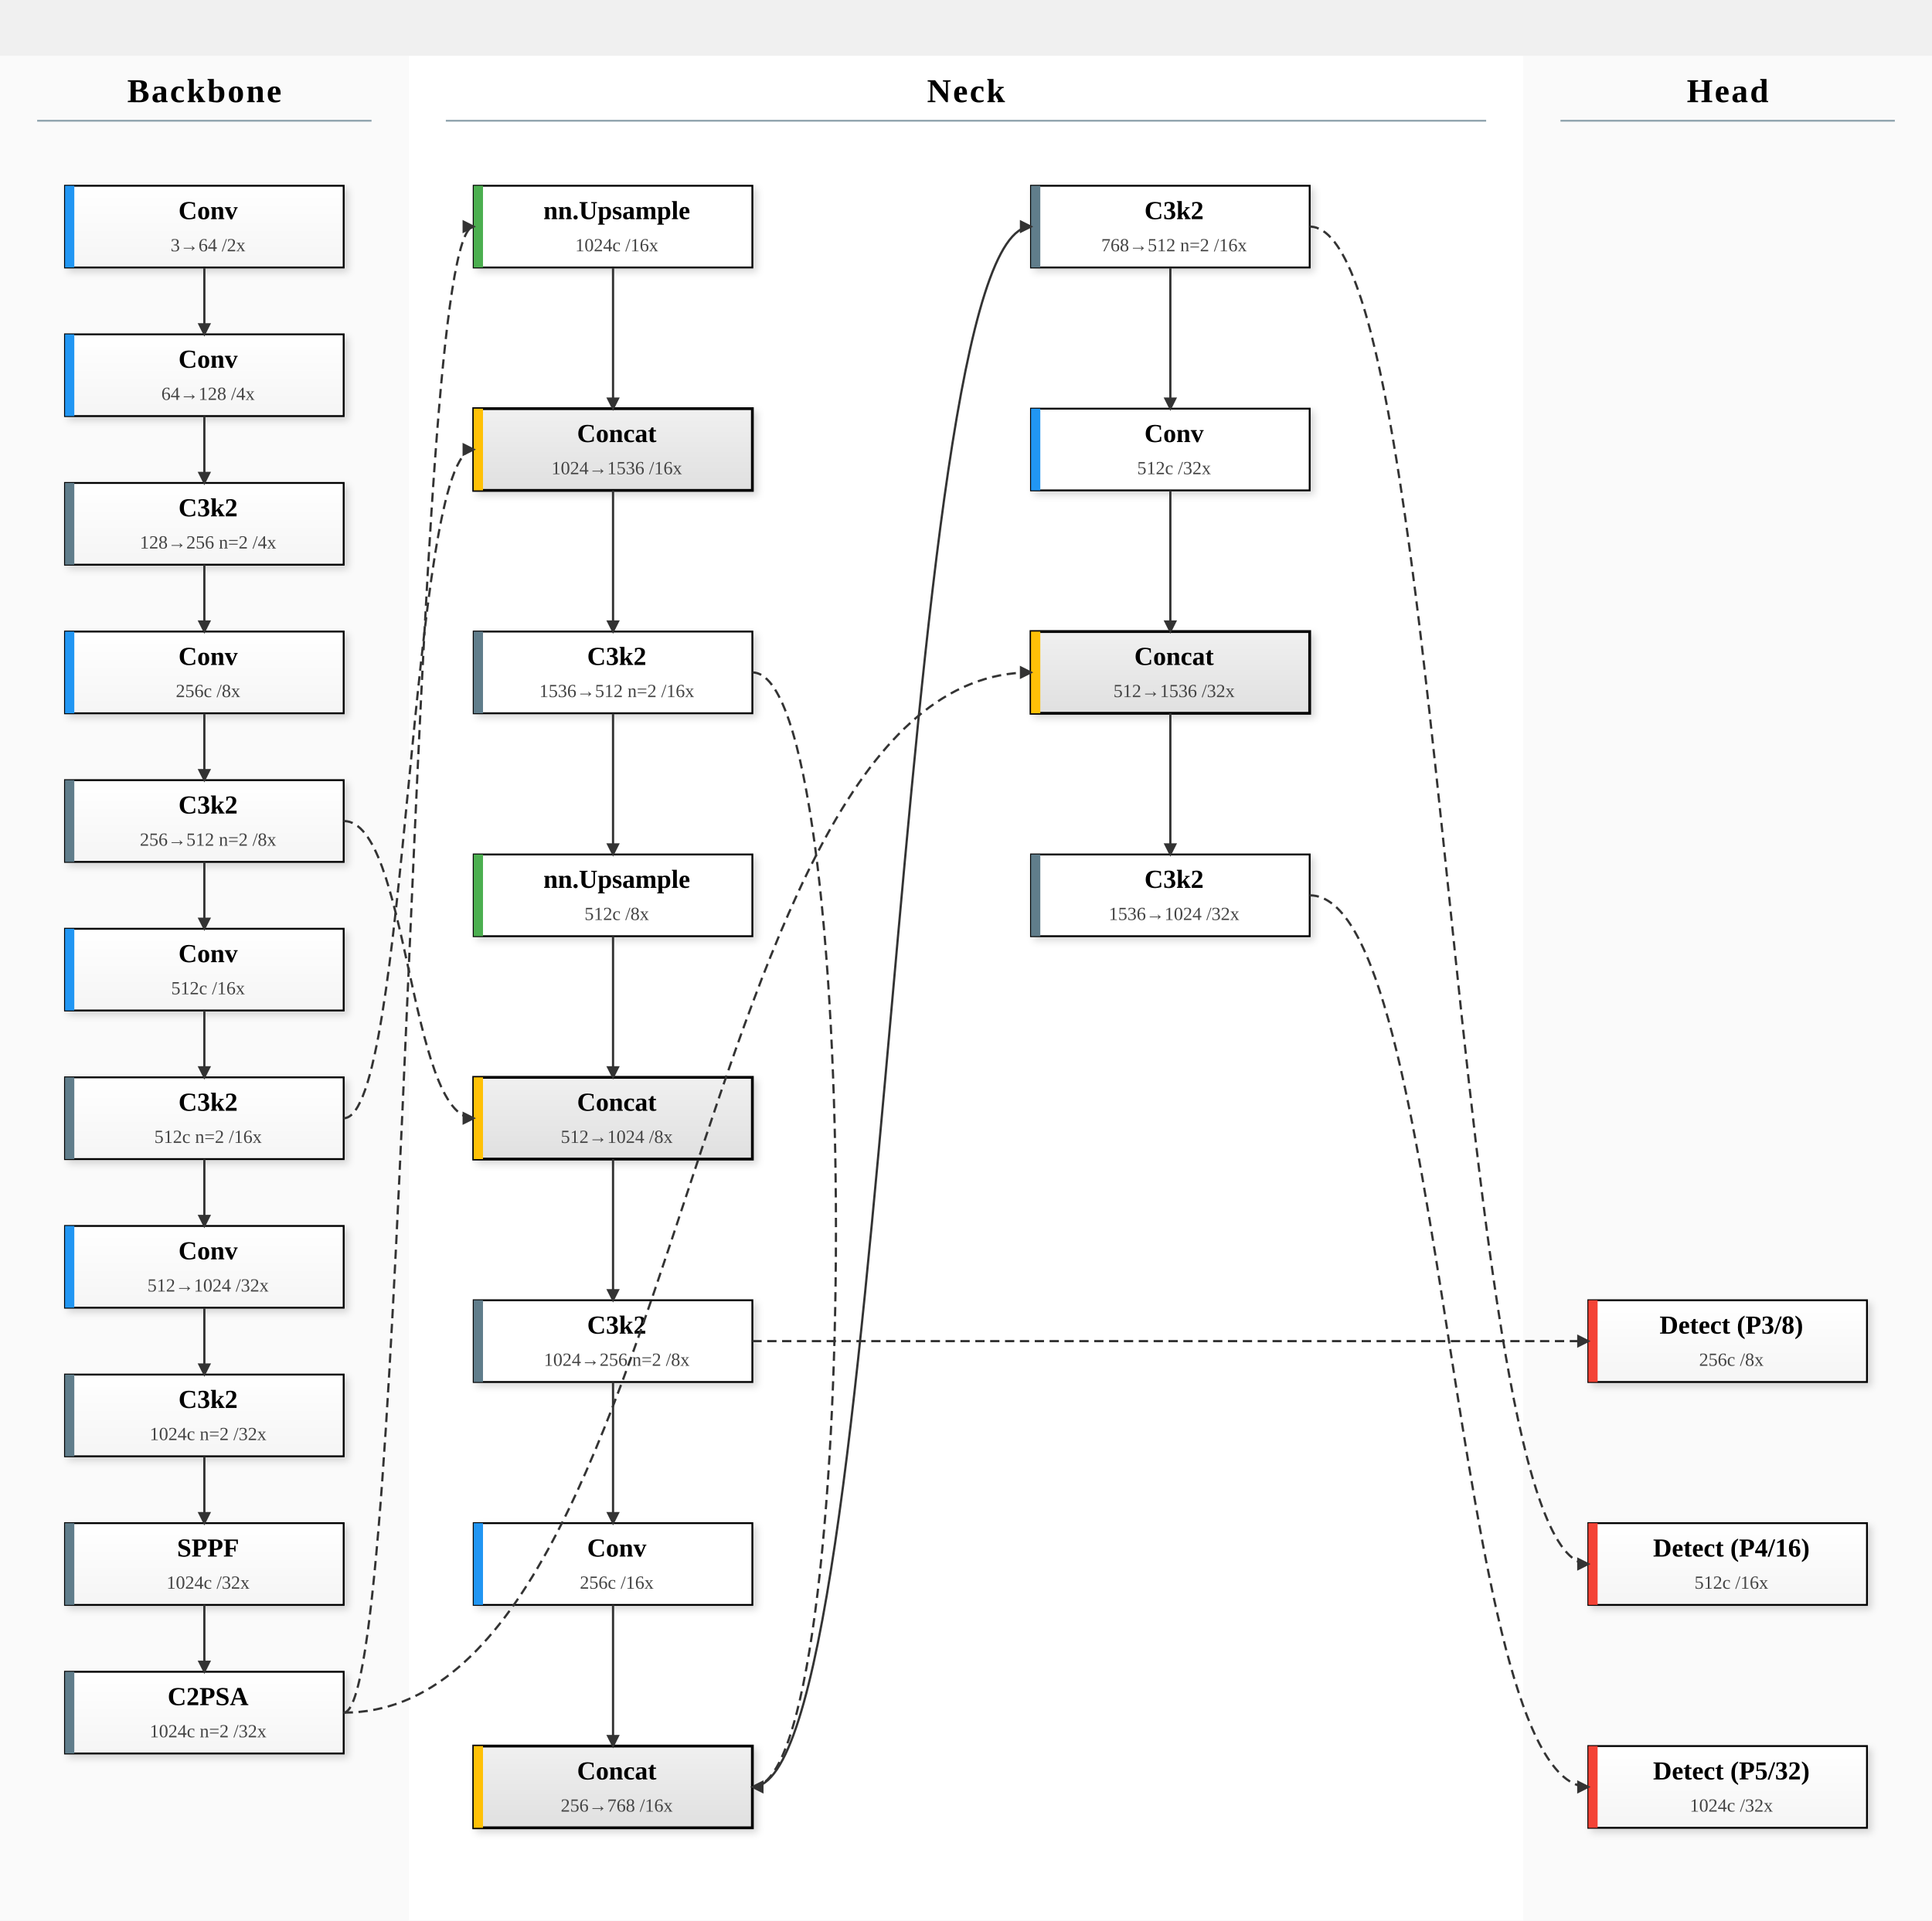
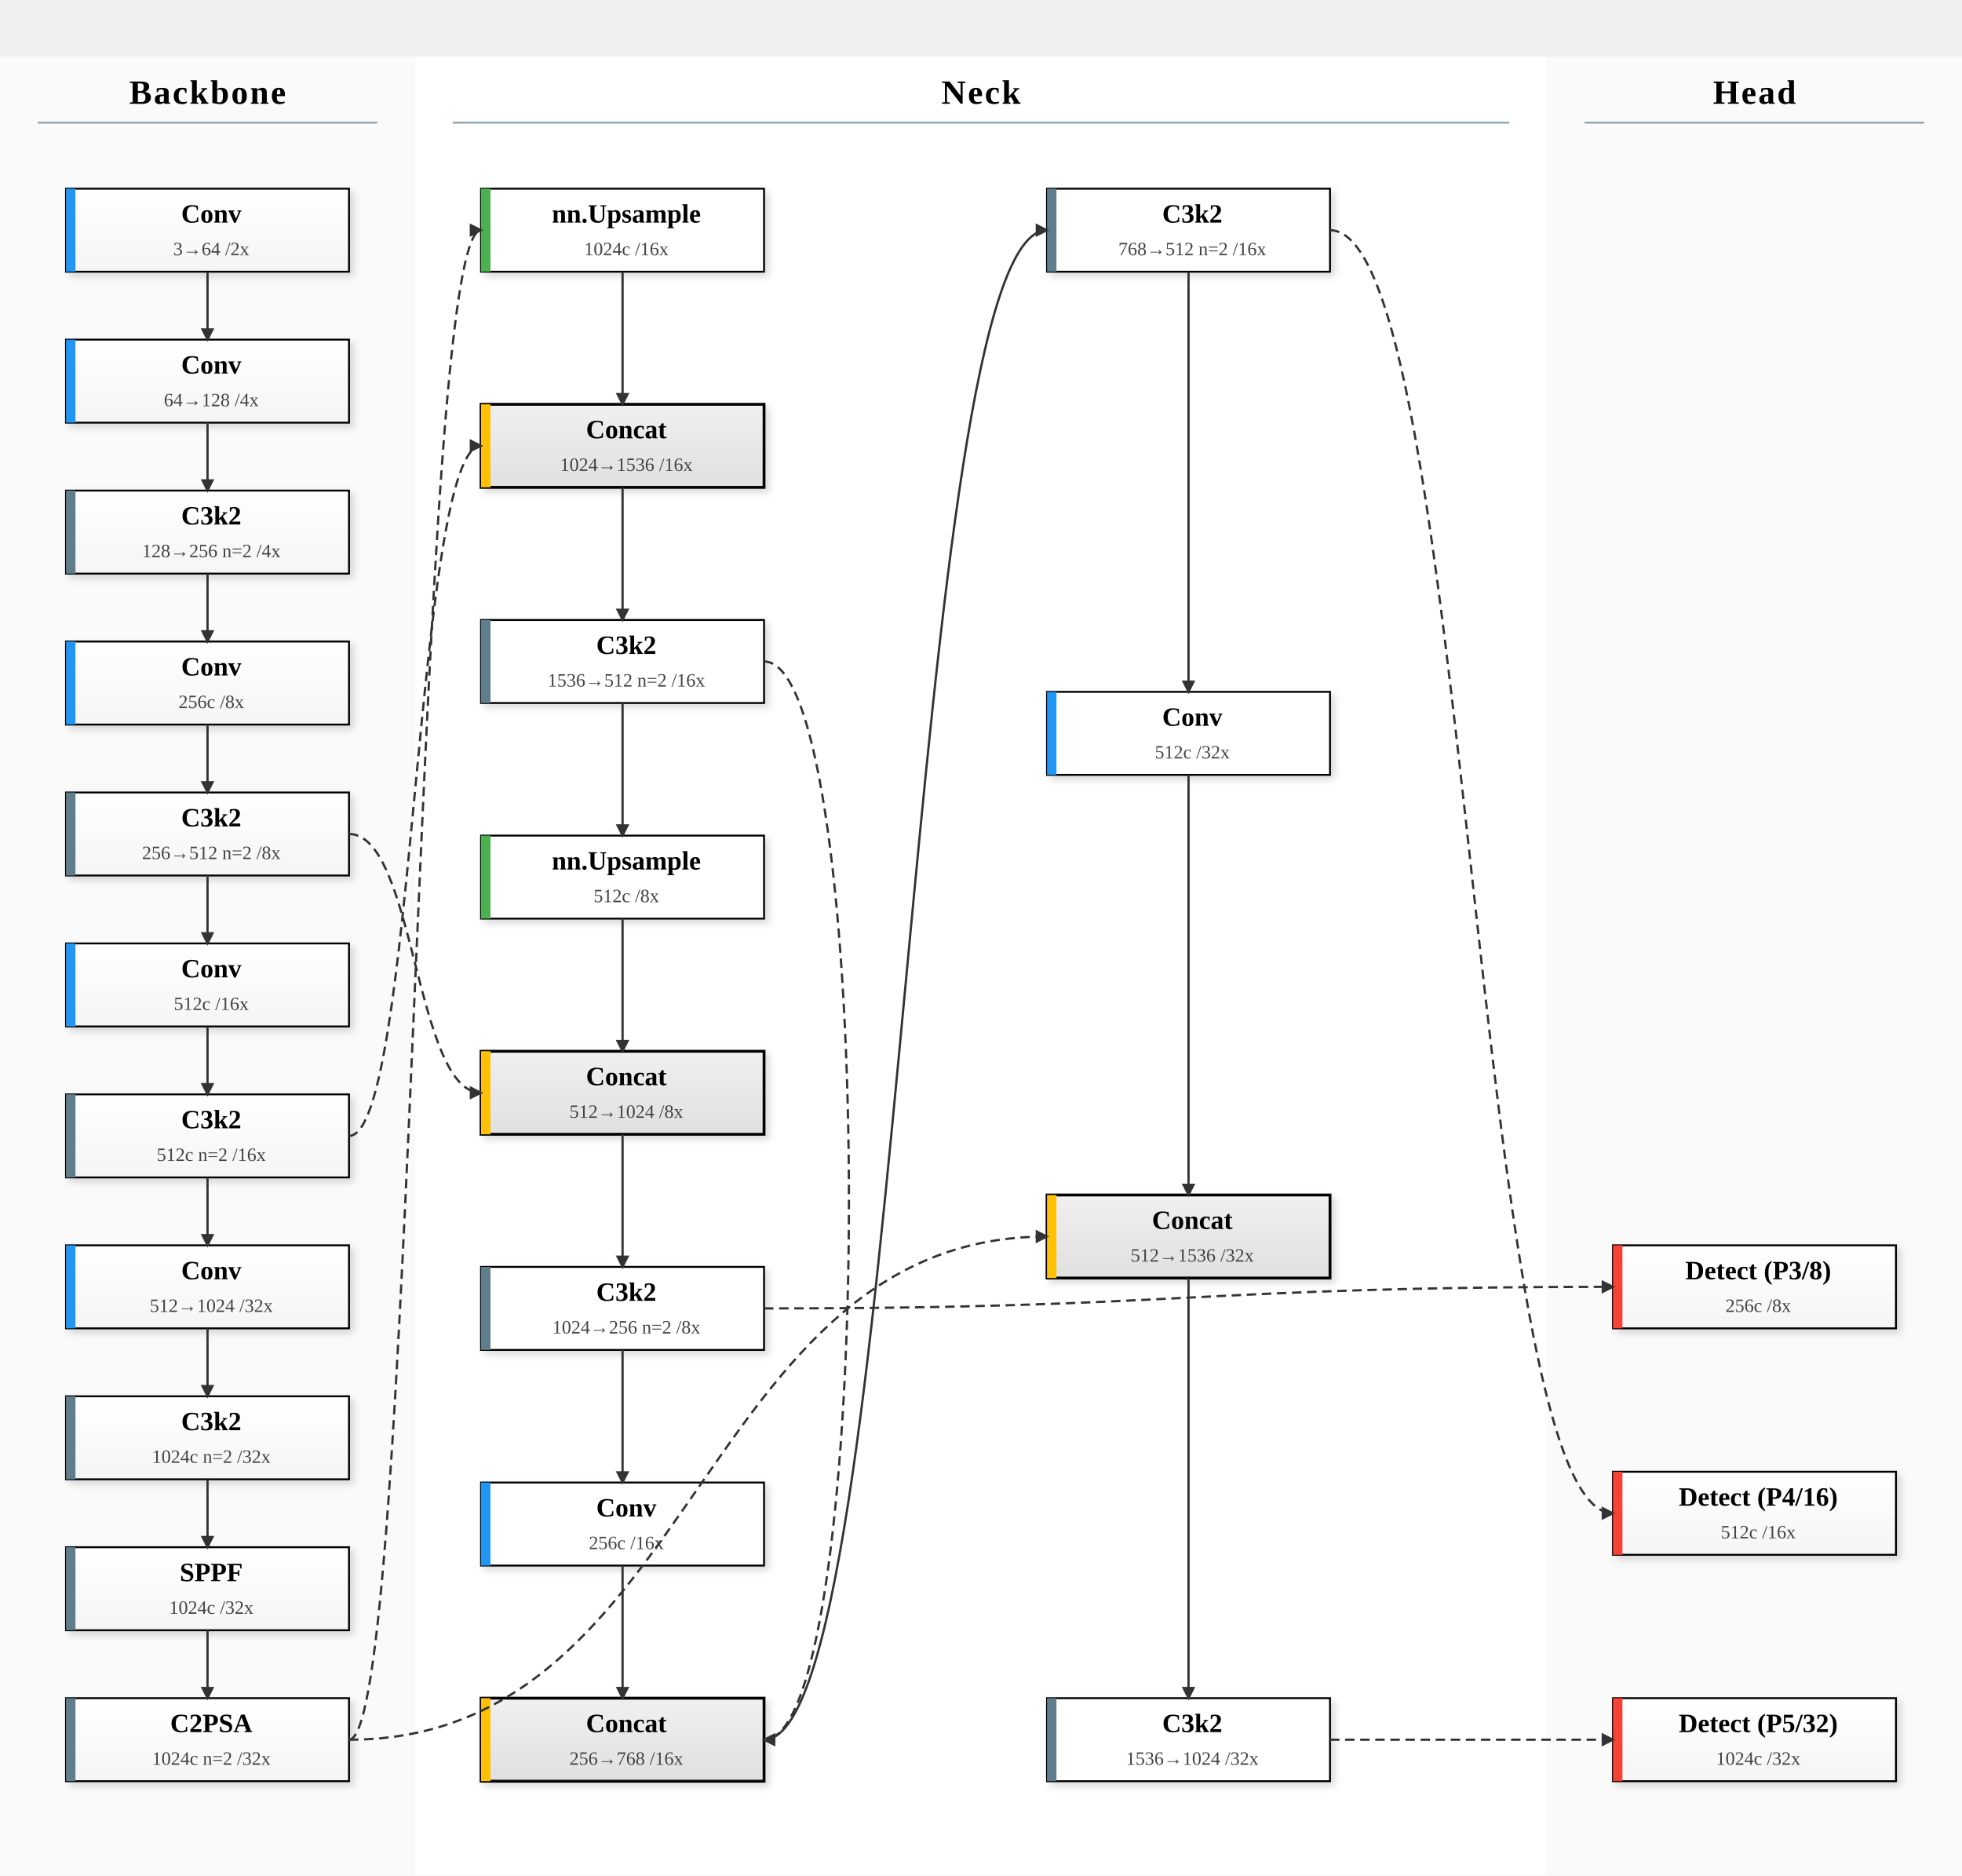
- <svg xmlns="http://www.w3.org/2000/svg" viewBox="0 0 1040 1034">
+ <svg xmlns="http://www.w3.org/2000/svg" viewBox="0 0 1040 994">
  <style>
            text { font-family: "Times New Roman, serif"; }
        </style>
  <defs>
    <filter id="shadow" x="-20%" y="-20%" width="150%" height="150%">
      <feGaussianBlur in="SourceAlpha" stdDeviation="2" />
      <feOffset dx="2" dy="2" result="offsetblur" />
      <feComponentTransfer>
        <feFuncA type="linear" slope="0.15" />
      </feComponentTransfer>
      <feMerge>
        <feMergeNode />
        <feMergeNode in="SourceGraphic" />
      </feMerge>
    </filter>
    <marker id="arrow" markerWidth="6" markerHeight="6" refX="5" refY="3" orient="auto" markerUnits="strokeWidth">
      <path d="M0,0 L0,6 L6,3 z" fill="#333333" />
    </marker>
    <linearGradient id="grad_bb" x1="0%" y1="0%" x2="0%" y2="100%">
      <stop offset="0%" style="stop-color:#FFFFFF;stop-opacity:1" />
      <stop offset="100%" style="stop-color:#F5F5F5;stop-opacity:1" />
    </linearGradient>
    <linearGradient id="grad_neck" x1="0%" y1="0%" x2="0%" y2="100%">
      <stop offset="0%" style="stop-color:#FFFFFF;stop-opacity:1" />
      <stop offset="100%" style="stop-color:#FFFFFF;stop-opacity:1" />
    </linearGradient>
    <linearGradient id="grad_head" x1="0%" y1="0%" x2="0%" y2="100%">
      <stop offset="0%" style="stop-color:#FFFFFF;stop-opacity:1" />
      <stop offset="100%" style="stop-color:#F5F5F5;stop-opacity:1" />
    </linearGradient>
    <linearGradient id="grad_concat" x1="0%" y1="0%" x2="0%" y2="100%">
      <stop offset="0%" style="stop-color:#F0F0F0;stop-opacity:1" />
      <stop offset="100%" style="stop-color:#E0E0E0;stop-opacity:1" />
    </linearGradient>
    <linearGradient id="grad_node" x1="0%" y1="0%" x2="0%" y2="100%">
      <stop offset="0%" style="stop-color:#FFFFFF;stop-opacity:1" />
      <stop offset="100%" style="stop-color:#F9F9F9;stop-opacity:1" />
    </linearGradient>
  </defs>
-   <rect x="820" y="30" width="220" height="1004" fill="#FAFAFA" />
-   <rect x="220" y="30" width="600" height="1004" fill="#FFFFFF" />
-   <rect x="0" y="30" width="220" height="1004" fill="#FAFAFA" />
+   <rect x="820" y="30" width="220" height="964" fill="#FAFAFA" />
+   <rect x="220" y="30" width="600" height="964" fill="#FFFFFF" />
+   <rect x="0" y="30" width="220" height="964" fill="#FAFAFA" />
  <rect x="35.0" y="100" width="150" height="44" rx="0" fill="url(#grad_bb)" stroke="#000000" stroke-width="1.0" filter="url(#shadow)" />
  <clipPath id="clip_35_100">
    <rect x="35.0" y="100" width="150" height="44" rx="0" />
  </clipPath>
  <rect x="35.0" y="100" width="5" height="44" fill="#2196F3" clip-path="url(#clip_35_100)" />
  <text x="112.0" y="114.0" font-weight="bold" font-size="14" fill="#000000" text-anchor="middle" dominant-baseline="middle">Conv</text>
  <text x="112.0" y="133.0" font-size="10" fill="#444444" text-anchor="middle" dominant-baseline="middle">3→64 /2x</text>
  <rect x="35.0" y="180" width="150" height="44" rx="0" fill="url(#grad_bb)" stroke="#000000" stroke-width="1.0" filter="url(#shadow)" />
  <clipPath id="clip_35_180">
    <rect x="35.0" y="180" width="150" height="44" rx="0" />
  </clipPath>
  <rect x="35.0" y="180" width="5" height="44" fill="#2196F3" clip-path="url(#clip_35_180)" />
  <text x="112.0" y="194.0" font-weight="bold" font-size="14" fill="#000000" text-anchor="middle" dominant-baseline="middle">Conv</text>
  <text x="112.0" y="213.0" font-size="10" fill="#444444" text-anchor="middle" dominant-baseline="middle">64→128 /4x</text>
  <rect x="35.0" y="260" width="150" height="44" rx="0" fill="url(#grad_bb)" stroke="#000000" stroke-width="1.0" filter="url(#shadow)" />
  <clipPath id="clip_35_260">
    <rect x="35.0" y="260" width="150" height="44" rx="0" />
  </clipPath>
  <rect x="35.0" y="260" width="5" height="44" fill="#607D8B" clip-path="url(#clip_35_260)" />
  <text x="112.0" y="274.0" font-weight="bold" font-size="14" fill="#000000" text-anchor="middle" dominant-baseline="middle">C3k2</text>
  <text x="112.0" y="293.0" font-size="10" fill="#444444" text-anchor="middle" dominant-baseline="middle">128→256 n=2 /4x</text>
  <rect x="35.0" y="340" width="150" height="44" rx="0" fill="url(#grad_bb)" stroke="#000000" stroke-width="1.0" filter="url(#shadow)" />
  <clipPath id="clip_35_340">
    <rect x="35.0" y="340" width="150" height="44" rx="0" />
  </clipPath>
  <rect x="35.0" y="340" width="5" height="44" fill="#2196F3" clip-path="url(#clip_35_340)" />
  <text x="112.0" y="354.0" font-weight="bold" font-size="14" fill="#000000" text-anchor="middle" dominant-baseline="middle">Conv</text>
  <text x="112.0" y="373.0" font-size="10" fill="#444444" text-anchor="middle" dominant-baseline="middle">256c /8x</text>
  <rect x="35.0" y="420" width="150" height="44" rx="0" fill="url(#grad_bb)" stroke="#000000" stroke-width="1.0" filter="url(#shadow)" />
  <clipPath id="clip_35_420">
    <rect x="35.0" y="420" width="150" height="44" rx="0" />
  </clipPath>
  <rect x="35.0" y="420" width="5" height="44" fill="#607D8B" clip-path="url(#clip_35_420)" />
  <text x="112.0" y="434.0" font-weight="bold" font-size="14" fill="#000000" text-anchor="middle" dominant-baseline="middle">C3k2</text>
  <text x="112.0" y="453.0" font-size="10" fill="#444444" text-anchor="middle" dominant-baseline="middle">256→512 n=2 /8x</text>
  <rect x="35.0" y="500" width="150" height="44" rx="0" fill="url(#grad_bb)" stroke="#000000" stroke-width="1.0" filter="url(#shadow)" />
  <clipPath id="clip_35_500">
    <rect x="35.0" y="500" width="150" height="44" rx="0" />
  </clipPath>
  <rect x="35.0" y="500" width="5" height="44" fill="#2196F3" clip-path="url(#clip_35_500)" />
  <text x="112.0" y="514.0" font-weight="bold" font-size="14" fill="#000000" text-anchor="middle" dominant-baseline="middle">Conv</text>
  <text x="112.0" y="533.0" font-size="10" fill="#444444" text-anchor="middle" dominant-baseline="middle">512c /16x</text>
  <rect x="35.0" y="580" width="150" height="44" rx="0" fill="url(#grad_bb)" stroke="#000000" stroke-width="1.0" filter="url(#shadow)" />
  <clipPath id="clip_35_580">
    <rect x="35.0" y="580" width="150" height="44" rx="0" />
  </clipPath>
  <rect x="35.0" y="580" width="5" height="44" fill="#607D8B" clip-path="url(#clip_35_580)" />
  <text x="112.0" y="594.0" font-weight="bold" font-size="14" fill="#000000" text-anchor="middle" dominant-baseline="middle">C3k2</text>
  <text x="112.0" y="613.0" font-size="10" fill="#444444" text-anchor="middle" dominant-baseline="middle">512c n=2 /16x</text>
  <rect x="35.0" y="660" width="150" height="44" rx="0" fill="url(#grad_bb)" stroke="#000000" stroke-width="1.0" filter="url(#shadow)" />
  <clipPath id="clip_35_660">
    <rect x="35.0" y="660" width="150" height="44" rx="0" />
  </clipPath>
  <rect x="35.0" y="660" width="5" height="44" fill="#2196F3" clip-path="url(#clip_35_660)" />
  <text x="112.0" y="674.0" font-weight="bold" font-size="14" fill="#000000" text-anchor="middle" dominant-baseline="middle">Conv</text>
  <text x="112.0" y="693.0" font-size="10" fill="#444444" text-anchor="middle" dominant-baseline="middle">512→1024 /32x</text>
  <rect x="35.0" y="740" width="150" height="44" rx="0" fill="url(#grad_bb)" stroke="#000000" stroke-width="1.0" filter="url(#shadow)" />
  <clipPath id="clip_35_740">
    <rect x="35.0" y="740" width="150" height="44" rx="0" />
  </clipPath>
  <rect x="35.0" y="740" width="5" height="44" fill="#607D8B" clip-path="url(#clip_35_740)" />
  <text x="112.0" y="754.0" font-weight="bold" font-size="14" fill="#000000" text-anchor="middle" dominant-baseline="middle">C3k2</text>
  <text x="112.0" y="773.0" font-size="10" fill="#444444" text-anchor="middle" dominant-baseline="middle">1024c n=2 /32x</text>
  <rect x="35.0" y="820" width="150" height="44" rx="0" fill="url(#grad_bb)" stroke="#000000" stroke-width="1.0" filter="url(#shadow)" />
  <clipPath id="clip_35_820">
    <rect x="35.0" y="820" width="150" height="44" rx="0" />
  </clipPath>
  <rect x="35.0" y="820" width="5" height="44" fill="#607D8B" clip-path="url(#clip_35_820)" />
  <text x="112.0" y="834.0" font-weight="bold" font-size="14" fill="#000000" text-anchor="middle" dominant-baseline="middle">SPPF</text>
  <text x="112.0" y="853.0" font-size="10" fill="#444444" text-anchor="middle" dominant-baseline="middle">1024c /32x</text>
  <rect x="35.0" y="900" width="150" height="44" rx="0" fill="url(#grad_bb)" stroke="#000000" stroke-width="1.0" filter="url(#shadow)" />
  <clipPath id="clip_35_900">
    <rect x="35.0" y="900" width="150" height="44" rx="0" />
  </clipPath>
  <rect x="35.0" y="900" width="5" height="44" fill="#607D8B" clip-path="url(#clip_35_900)" />
  <text x="112.0" y="914.0" font-weight="bold" font-size="14" fill="#000000" text-anchor="middle" dominant-baseline="middle">C2PSA</text>
  <text x="112.0" y="933.0" font-size="10" fill="#444444" text-anchor="middle" dominant-baseline="middle">1024c n=2 /32x</text>
  <rect x="255.0" y="100" width="150" height="44" rx="0" fill="url(#grad_neck)" stroke="#000000" stroke-width="1.0" filter="url(#shadow)" />
  <clipPath id="clip_255_100">
    <rect x="255.0" y="100" width="150" height="44" rx="0" />
  </clipPath>
  <rect x="255.0" y="100" width="5" height="44" fill="#4CAF50" clip-path="url(#clip_255_100)" />
  <text x="332.0" y="114.0" font-weight="bold" font-size="14" fill="#000000" text-anchor="middle" dominant-baseline="middle">nn.Upsample</text>
  <text x="332.0" y="133.0" font-size="10" fill="#444444" text-anchor="middle" dominant-baseline="middle">1024c /16x</text>
-   <rect x="255.0" y="220" width="150" height="44" rx="0" fill="url(#grad_concat)" stroke="#000000" stroke-width="1.5" filter="url(#shadow)" />
-   <clipPath id="clip_255_220">
-     <rect x="255.0" y="220" width="150" height="44" rx="0" />
-   </clipPath>
-   <rect x="255.0" y="220" width="5" height="44" fill="#FFC107" clip-path="url(#clip_255_220)" />
-   <text x="332.0" y="234.0" font-weight="bold" font-size="14" fill="#000000" text-anchor="middle" dominant-baseline="middle">Concat</text>
-   <text x="332.0" y="253.0" font-size="10" fill="#444444" text-anchor="middle" dominant-baseline="middle">1024→1536 /16x</text>
-   <rect x="255.0" y="340" width="150" height="44" rx="0" fill="url(#grad_neck)" stroke="#000000" stroke-width="1.0" filter="url(#shadow)" />
-   <clipPath id="clip_255_340">
-     <rect x="255.0" y="340" width="150" height="44" rx="0" />
-   </clipPath>
-   <rect x="255.0" y="340" width="5" height="44" fill="#607D8B" clip-path="url(#clip_255_340)" />
-   <text x="332.0" y="354.0" font-weight="bold" font-size="14" fill="#000000" text-anchor="middle" dominant-baseline="middle">C3k2</text>
-   <text x="332.0" y="373.0" font-size="10" fill="#444444" text-anchor="middle" dominant-baseline="middle">1536→512 n=2 /16x</text>
-   <rect x="255.0" y="460" width="150" height="44" rx="0" fill="url(#grad_neck)" stroke="#000000" stroke-width="1.0" filter="url(#shadow)" />
-   <clipPath id="clip_255_460">
-     <rect x="255.0" y="460" width="150" height="44" rx="0" />
-   </clipPath>
-   <rect x="255.0" y="460" width="5" height="44" fill="#4CAF50" clip-path="url(#clip_255_460)" />
-   <text x="332.0" y="474.0" font-weight="bold" font-size="14" fill="#000000" text-anchor="middle" dominant-baseline="middle">nn.Upsample</text>
-   <text x="332.0" y="493.0" font-size="10" fill="#444444" text-anchor="middle" dominant-baseline="middle">512c /8x</text>
-   <rect x="255.0" y="580" width="150" height="44" rx="0" fill="url(#grad_concat)" stroke="#000000" stroke-width="1.5" filter="url(#shadow)" />
-   <clipPath id="clip_255_580">
-     <rect x="255.0" y="580" width="150" height="44" rx="0" />
-   </clipPath>
-   <rect x="255.0" y="580" width="5" height="44" fill="#FFC107" clip-path="url(#clip_255_580)" />
-   <text x="332.0" y="594.0" font-weight="bold" font-size="14" fill="#000000" text-anchor="middle" dominant-baseline="middle">Concat</text>
-   <text x="332.0" y="613.0" font-size="10" fill="#444444" text-anchor="middle" dominant-baseline="middle">512→1024 /8x</text>
-   <rect x="255.0" y="700" width="150" height="44" rx="0" fill="url(#grad_neck)" stroke="#000000" stroke-width="1.0" filter="url(#shadow)" />
-   <clipPath id="clip_255_700">
-     <rect x="255.0" y="700" width="150" height="44" rx="0" />
-   </clipPath>
-   <rect x="255.0" y="700" width="5" height="44" fill="#607D8B" clip-path="url(#clip_255_700)" />
-   <text x="332.0" y="714.0" font-weight="bold" font-size="14" fill="#000000" text-anchor="middle" dominant-baseline="middle">C3k2</text>
-   <text x="332.0" y="733.0" font-size="10" fill="#444444" text-anchor="middle" dominant-baseline="middle">1024→256 n=2 /8x</text>
-   <rect x="255.0" y="820" width="150" height="44" rx="0" fill="url(#grad_neck)" stroke="#000000" stroke-width="1.0" filter="url(#shadow)" />
-   <clipPath id="clip_255_820">
-     <rect x="255.0" y="820" width="150" height="44" rx="0" />
-   </clipPath>
-   <rect x="255.0" y="820" width="5" height="44" fill="#2196F3" clip-path="url(#clip_255_820)" />
-   <text x="332.0" y="834.0" font-weight="bold" font-size="14" fill="#000000" text-anchor="middle" dominant-baseline="middle">Conv</text>
-   <text x="332.0" y="853.0" font-size="10" fill="#444444" text-anchor="middle" dominant-baseline="middle">256c /16x</text>
-   <rect x="255.0" y="940" width="150" height="44" rx="0" fill="url(#grad_concat)" stroke="#000000" stroke-width="1.5" filter="url(#shadow)" />
-   <clipPath id="clip_255_940">
-     <rect x="255.0" y="940" width="150" height="44" rx="0" />
-   </clipPath>
-   <rect x="255.0" y="940" width="5" height="44" fill="#FFC107" clip-path="url(#clip_255_940)" />
-   <text x="332.0" y="954.0" font-weight="bold" font-size="14" fill="#000000" text-anchor="middle" dominant-baseline="middle">Concat</text>
-   <text x="332.0" y="973.0" font-size="10" fill="#444444" text-anchor="middle" dominant-baseline="middle">256→768 /16x</text>
+   <rect x="255.0" y="214.286" width="150" height="44" rx="0" fill="url(#grad_concat)" stroke="#000000" stroke-width="1.5" filter="url(#shadow)" />
+   <clipPath id="clip_255_214">
+     <rect x="255.0" y="214.286" width="150" height="44" rx="0" />
+   </clipPath>
+   <rect x="255.0" y="214.286" width="5" height="44" fill="#FFC107" clip-path="url(#clip_255_214)" />
+   <text x="332.0" y="228.286" font-weight="bold" font-size="14" fill="#000000" text-anchor="middle" dominant-baseline="middle">Concat</text>
+   <text x="332.0" y="247.286" font-size="10" fill="#444444" text-anchor="middle" dominant-baseline="middle">1024→1536 /16x</text>
+   <rect x="255.0" y="328.571" width="150" height="44" rx="0" fill="url(#grad_neck)" stroke="#000000" stroke-width="1.0" filter="url(#shadow)" />
+   <clipPath id="clip_255_328">
+     <rect x="255.0" y="328.571" width="150" height="44" rx="0" />
+   </clipPath>
+   <rect x="255.0" y="328.571" width="5" height="44" fill="#607D8B" clip-path="url(#clip_255_328)" />
+   <text x="332.0" y="342.571" font-weight="bold" font-size="14" fill="#000000" text-anchor="middle" dominant-baseline="middle">C3k2</text>
+   <text x="332.0" y="361.571" font-size="10" fill="#444444" text-anchor="middle" dominant-baseline="middle">1536→512 n=2 /16x</text>
+   <rect x="255.0" y="442.857" width="150" height="44" rx="0" fill="url(#grad_neck)" stroke="#000000" stroke-width="1.0" filter="url(#shadow)" />
+   <clipPath id="clip_255_442">
+     <rect x="255.0" y="442.857" width="150" height="44" rx="0" />
+   </clipPath>
+   <rect x="255.0" y="442.857" width="5" height="44" fill="#4CAF50" clip-path="url(#clip_255_442)" />
+   <text x="332.0" y="456.857" font-weight="bold" font-size="14" fill="#000000" text-anchor="middle" dominant-baseline="middle">nn.Upsample</text>
+   <text x="332.0" y="475.857" font-size="10" fill="#444444" text-anchor="middle" dominant-baseline="middle">512c /8x</text>
+   <rect x="255.0" y="557.143" width="150" height="44" rx="0" fill="url(#grad_concat)" stroke="#000000" stroke-width="1.5" filter="url(#shadow)" />
+   <clipPath id="clip_255_557">
+     <rect x="255.0" y="557.143" width="150" height="44" rx="0" />
+   </clipPath>
+   <rect x="255.0" y="557.143" width="5" height="44" fill="#FFC107" clip-path="url(#clip_255_557)" />
+   <text x="332.0" y="571.143" font-weight="bold" font-size="14" fill="#000000" text-anchor="middle" dominant-baseline="middle">Concat</text>
+   <text x="332.0" y="590.143" font-size="10" fill="#444444" text-anchor="middle" dominant-baseline="middle">512→1024 /8x</text>
+   <rect x="255.0" y="671.429" width="150" height="44" rx="0" fill="url(#grad_neck)" stroke="#000000" stroke-width="1.0" filter="url(#shadow)" />
+   <clipPath id="clip_255_671">
+     <rect x="255.0" y="671.429" width="150" height="44" rx="0" />
+   </clipPath>
+   <rect x="255.0" y="671.429" width="5" height="44" fill="#607D8B" clip-path="url(#clip_255_671)" />
+   <text x="332.0" y="685.429" font-weight="bold" font-size="14" fill="#000000" text-anchor="middle" dominant-baseline="middle">C3k2</text>
+   <text x="332.0" y="704.429" font-size="10" fill="#444444" text-anchor="middle" dominant-baseline="middle">1024→256 n=2 /8x</text>
+   <rect x="255.0" y="785.714" width="150" height="44" rx="0" fill="url(#grad_neck)" stroke="#000000" stroke-width="1.0" filter="url(#shadow)" />
+   <clipPath id="clip_255_785">
+     <rect x="255.0" y="785.714" width="150" height="44" rx="0" />
+   </clipPath>
+   <rect x="255.0" y="785.714" width="5" height="44" fill="#2196F3" clip-path="url(#clip_255_785)" />
+   <text x="332.0" y="799.714" font-weight="bold" font-size="14" fill="#000000" text-anchor="middle" dominant-baseline="middle">Conv</text>
+   <text x="332.0" y="818.714" font-size="10" fill="#444444" text-anchor="middle" dominant-baseline="middle">256c /16x</text>
+   <rect x="255.0" y="900" width="150" height="44" rx="0" fill="url(#grad_concat)" stroke="#000000" stroke-width="1.5" filter="url(#shadow)" />
+   <clipPath id="clip_255_900">
+     <rect x="255.0" y="900" width="150" height="44" rx="0" />
+   </clipPath>
+   <rect x="255.0" y="900" width="5" height="44" fill="#FFC107" clip-path="url(#clip_255_900)" />
+   <text x="332.0" y="914" font-weight="bold" font-size="14" fill="#000000" text-anchor="middle" dominant-baseline="middle">Concat</text>
+   <text x="332.0" y="933" font-size="10" fill="#444444" text-anchor="middle" dominant-baseline="middle">256→768 /16x</text>
  <rect x="555.0" y="100" width="150" height="44" rx="0" fill="url(#grad_neck)" stroke="#000000" stroke-width="1.0" filter="url(#shadow)" />
  <clipPath id="clip_555_100">
    <rect x="555.0" y="100" width="150" height="44" rx="0" />
  </clipPath>
  <rect x="555.0" y="100" width="5" height="44" fill="#607D8B" clip-path="url(#clip_555_100)" />
  <text x="632.0" y="114.0" font-weight="bold" font-size="14" fill="#000000" text-anchor="middle" dominant-baseline="middle">C3k2</text>
  <text x="632.0" y="133.0" font-size="10" fill="#444444" text-anchor="middle" dominant-baseline="middle">768→512 n=2 /16x</text>
-   <rect x="555.0" y="220" width="150" height="44" rx="0" fill="url(#grad_neck)" stroke="#000000" stroke-width="1.0" filter="url(#shadow)" />
-   <clipPath id="clip_555_220">
-     <rect x="555.0" y="220" width="150" height="44" rx="0" />
-   </clipPath>
-   <rect x="555.0" y="220" width="5" height="44" fill="#2196F3" clip-path="url(#clip_555_220)" />
-   <text x="632.0" y="234.0" font-weight="bold" font-size="14" fill="#000000" text-anchor="middle" dominant-baseline="middle">Conv</text>
-   <text x="632.0" y="253.0" font-size="10" fill="#444444" text-anchor="middle" dominant-baseline="middle">512c /32x</text>
-   <rect x="555.0" y="340" width="150" height="44" rx="0" fill="url(#grad_concat)" stroke="#000000" stroke-width="1.5" filter="url(#shadow)" />
-   <clipPath id="clip_555_340">
-     <rect x="555.0" y="340" width="150" height="44" rx="0" />
-   </clipPath>
-   <rect x="555.0" y="340" width="5" height="44" fill="#FFC107" clip-path="url(#clip_555_340)" />
-   <text x="632.0" y="354.0" font-weight="bold" font-size="14" fill="#000000" text-anchor="middle" dominant-baseline="middle">Concat</text>
-   <text x="632.0" y="373.0" font-size="10" fill="#444444" text-anchor="middle" dominant-baseline="middle">512→1536 /32x</text>
-   <rect x="555.0" y="460" width="150" height="44" rx="0" fill="url(#grad_neck)" stroke="#000000" stroke-width="1.0" filter="url(#shadow)" />
-   <clipPath id="clip_555_460">
-     <rect x="555.0" y="460" width="150" height="44" rx="0" />
-   </clipPath>
-   <rect x="555.0" y="460" width="5" height="44" fill="#607D8B" clip-path="url(#clip_555_460)" />
-   <text x="632.0" y="474.0" font-weight="bold" font-size="14" fill="#000000" text-anchor="middle" dominant-baseline="middle">C3k2</text>
-   <text x="632.0" y="493.0" font-size="10" fill="#444444" text-anchor="middle" dominant-baseline="middle">1536→1024 /32x</text>
-   <rect x="855.0" y="700" width="150" height="44" rx="0" fill="url(#grad_head)" stroke="#000000" stroke-width="1.0" filter="url(#shadow)" />
-   <clipPath id="clip_855_700">
-     <rect x="855.0" y="700" width="150" height="44" rx="0" />
-   </clipPath>
-   <rect x="855.0" y="700" width="5" height="44" fill="#F44336" clip-path="url(#clip_855_700)" />
-   <text x="932.0" y="714.0" font-weight="bold" font-size="14" fill="#000000" text-anchor="middle" dominant-baseline="middle">Detect (P3/8)</text>
-   <text x="932.0" y="733.0" font-size="10" fill="#444444" text-anchor="middle" dominant-baseline="middle">256c /8x</text>
-   <rect x="855.0" y="820" width="150" height="44" rx="0" fill="url(#grad_head)" stroke="#000000" stroke-width="1.0" filter="url(#shadow)" />
-   <clipPath id="clip_855_820">
-     <rect x="855.0" y="820" width="150" height="44" rx="0" />
-   </clipPath>
-   <rect x="855.0" y="820" width="5" height="44" fill="#F44336" clip-path="url(#clip_855_820)" />
-   <text x="932.0" y="834.0" font-weight="bold" font-size="14" fill="#000000" text-anchor="middle" dominant-baseline="middle">Detect (P4/16)</text>
-   <text x="932.0" y="853.0" font-size="10" fill="#444444" text-anchor="middle" dominant-baseline="middle">512c /16x</text>
-   <rect x="855.0" y="940" width="150" height="44" rx="0" fill="url(#grad_head)" stroke="#000000" stroke-width="1.0" filter="url(#shadow)" />
-   <clipPath id="clip_855_940">
-     <rect x="855.0" y="940" width="150" height="44" rx="0" />
-   </clipPath>
-   <rect x="855.0" y="940" width="5" height="44" fill="#F44336" clip-path="url(#clip_855_940)" />
-   <text x="932.0" y="954.0" font-weight="bold" font-size="14" fill="#000000" text-anchor="middle" dominant-baseline="middle">Detect (P5/32)</text>
-   <text x="932.0" y="973.0" font-size="10" fill="#444444" text-anchor="middle" dominant-baseline="middle">1024c /32x</text>
+   <rect x="555.0" y="366.667" width="150" height="44" rx="0" fill="url(#grad_neck)" stroke="#000000" stroke-width="1.0" filter="url(#shadow)" />
+   <clipPath id="clip_555_366">
+     <rect x="555.0" y="366.667" width="150" height="44" rx="0" />
+   </clipPath>
+   <rect x="555.0" y="366.667" width="5" height="44" fill="#2196F3" clip-path="url(#clip_555_366)" />
+   <text x="632.0" y="380.667" font-weight="bold" font-size="14" fill="#000000" text-anchor="middle" dominant-baseline="middle">Conv</text>
+   <text x="632.0" y="399.667" font-size="10" fill="#444444" text-anchor="middle" dominant-baseline="middle">512c /32x</text>
+   <rect x="555.0" y="633.333" width="150" height="44" rx="0" fill="url(#grad_concat)" stroke="#000000" stroke-width="1.5" filter="url(#shadow)" />
+   <clipPath id="clip_555_633">
+     <rect x="555.0" y="633.333" width="150" height="44" rx="0" />
+   </clipPath>
+   <rect x="555.0" y="633.333" width="5" height="44" fill="#FFC107" clip-path="url(#clip_555_633)" />
+   <text x="632.0" y="647.333" font-weight="bold" font-size="14" fill="#000000" text-anchor="middle" dominant-baseline="middle">Concat</text>
+   <text x="632.0" y="666.333" font-size="10" fill="#444444" text-anchor="middle" dominant-baseline="middle">512→1536 /32x</text>
+   <rect x="555.0" y="900.0" width="150" height="44" rx="0" fill="url(#grad_neck)" stroke="#000000" stroke-width="1.0" filter="url(#shadow)" />
+   <clipPath id="clip_555_900">
+     <rect x="555.0" y="900.0" width="150" height="44" rx="0" />
+   </clipPath>
+   <rect x="555.0" y="900.0" width="5" height="44" fill="#607D8B" clip-path="url(#clip_555_900)" />
+   <text x="632.0" y="914.0" font-weight="bold" font-size="14" fill="#000000" text-anchor="middle" dominant-baseline="middle">C3k2</text>
+   <text x="632.0" y="933.0" font-size="10" fill="#444444" text-anchor="middle" dominant-baseline="middle">1536→1024 /32x</text>
+   <rect x="855.0" y="660" width="150" height="44" rx="0" fill="url(#grad_head)" stroke="#000000" stroke-width="1.0" filter="url(#shadow)" />
+   <clipPath id="clip_855_660">
+     <rect x="855.0" y="660" width="150" height="44" rx="0" />
+   </clipPath>
+   <rect x="855.0" y="660" width="5" height="44" fill="#F44336" clip-path="url(#clip_855_660)" />
+   <text x="932.0" y="674" font-weight="bold" font-size="14" fill="#000000" text-anchor="middle" dominant-baseline="middle">Detect (P3/8)</text>
+   <text x="932.0" y="693" font-size="10" fill="#444444" text-anchor="middle" dominant-baseline="middle">256c /8x</text>
+   <rect x="855.0" y="780" width="150" height="44" rx="0" fill="url(#grad_head)" stroke="#000000" stroke-width="1.0" filter="url(#shadow)" />
+   <clipPath id="clip_855_780">
+     <rect x="855.0" y="780" width="150" height="44" rx="0" />
+   </clipPath>
+   <rect x="855.0" y="780" width="5" height="44" fill="#F44336" clip-path="url(#clip_855_780)" />
+   <text x="932.0" y="794" font-weight="bold" font-size="14" fill="#000000" text-anchor="middle" dominant-baseline="middle">Detect (P4/16)</text>
+   <text x="932.0" y="813" font-size="10" fill="#444444" text-anchor="middle" dominant-baseline="middle">512c /16x</text>
+   <rect x="855.0" y="900" width="150" height="44" rx="0" fill="url(#grad_head)" stroke="#000000" stroke-width="1.0" filter="url(#shadow)" />
+   <clipPath id="clip_855_900">
+     <rect x="855.0" y="900" width="150" height="44" rx="0" />
+   </clipPath>
+   <rect x="855.0" y="900" width="5" height="44" fill="#F44336" clip-path="url(#clip_855_900)" />
+   <text x="932.0" y="914" font-weight="bold" font-size="14" fill="#000000" text-anchor="middle" dominant-baseline="middle">Detect (P5/32)</text>
+   <text x="932.0" y="933" font-size="10" fill="#444444" text-anchor="middle" dominant-baseline="middle">1024c /32x</text>
  <path d="M 110.0 144 L 110.0 180" stroke="#333333" stroke-width="1.2" fill="none" marker-end="url(#arrow)" />
  <path d="M 110.0 224 L 110.0 260" stroke="#333333" stroke-width="1.2" fill="none" marker-end="url(#arrow)" />
  <path d="M 110.0 304 L 110.0 340" stroke="#333333" stroke-width="1.2" fill="none" marker-end="url(#arrow)" />
  <path d="M 110.0 384 L 110.0 420" stroke="#333333" stroke-width="1.2" fill="none" marker-end="url(#arrow)" />
  <path d="M 110.0 464 L 110.0 500" stroke="#333333" stroke-width="1.2" fill="none" marker-end="url(#arrow)" />
  <path d="M 110.0 544 L 110.0 580" stroke="#333333" stroke-width="1.2" fill="none" marker-end="url(#arrow)" />
  <path d="M 110.0 624 L 110.0 660" stroke="#333333" stroke-width="1.2" fill="none" marker-end="url(#arrow)" />
  <path d="M 110.0 704 L 110.0 740" stroke="#333333" stroke-width="1.2" fill="none" marker-end="url(#arrow)" />
  <path d="M 110.0 784 L 110.0 820" stroke="#333333" stroke-width="1.2" fill="none" marker-end="url(#arrow)" />
  <path d="M 110.0 864 L 110.0 900" stroke="#333333" stroke-width="1.2" fill="none" marker-end="url(#arrow)" />
  <path d="M 185.0 922.0 C 220.0 922.0, 220.0 122.0, 255.0 122.0" stroke="#333333" stroke-width="1.2" fill="none" stroke-dasharray="5,3" marker-end="url(#arrow)" />
-   <path d="M 330.0 144 L 330.0 220" stroke="#333333" stroke-width="1.2" fill="none" marker-end="url(#arrow)" />
-   <path d="M 185.0 602.0 C 220.0 602.0, 220.0 242.0, 255.0 242.0" stroke="#333333" stroke-width="1.2" fill="none" stroke-dasharray="5,3" marker-end="url(#arrow)" />
-   <path d="M 330.0 264 L 330.0 340" stroke="#333333" stroke-width="1.2" fill="none" marker-end="url(#arrow)" />
-   <path d="M 330.0 384 L 330.0 460" stroke="#333333" stroke-width="1.2" fill="none" marker-end="url(#arrow)" />
-   <path d="M 330.0 504 L 330.0 580" stroke="#333333" stroke-width="1.2" fill="none" marker-end="url(#arrow)" />
-   <path d="M 185.0 442.0 C 220.0 442.0, 220.0 602.0, 255.0 602.0" stroke="#333333" stroke-width="1.2" fill="none" stroke-dasharray="5,3" marker-end="url(#arrow)" />
-   <path d="M 330.0 624 L 330.0 700" stroke="#333333" stroke-width="1.2" fill="none" marker-end="url(#arrow)" />
-   <path d="M 330.0 744 L 330.0 820" stroke="#333333" stroke-width="1.2" fill="none" marker-end="url(#arrow)" />
-   <path d="M 330.0 864 L 330.0 940" stroke="#333333" stroke-width="1.2" fill="none" marker-end="url(#arrow)" />
-   <path d="M 405.0 362.0 C 465.0 362.0, 465.0 962.0, 405.0 962.0" stroke="#333333" stroke-width="1.2" fill="none" stroke-dasharray="5,3" marker-end="url(#arrow)" />
-   <path d="M 405.0 962.0 C 480.0 962.0, 480.0 122.0, 555.0 122.0" stroke="#333333" stroke-width="1.2" fill="none" marker-end="url(#arrow)" />
-   <path d="M 630.0 144 L 630.0 220" stroke="#333333" stroke-width="1.2" fill="none" marker-end="url(#arrow)" />
-   <path d="M 630.0 264 L 630.0 340" stroke="#333333" stroke-width="1.2" fill="none" marker-end="url(#arrow)" />
-   <path d="M 185.0 922.0 C 370.0 922.0, 370.0 362.0, 555.0 362.0" stroke="#333333" stroke-width="1.2" fill="none" stroke-dasharray="5,3" marker-end="url(#arrow)" />
-   <path d="M 630.0 384 L 630.0 460" stroke="#333333" stroke-width="1.2" fill="none" marker-end="url(#arrow)" />
-   <path d="M 405.0 722.0 C 630.0 722.0, 630.0 722.0, 855.0 722.0" stroke="#333333" stroke-width="1.2" fill="none" stroke-dasharray="5,3" marker-end="url(#arrow)" />
-   <path d="M 705.0 122.0 C 780.0 122.0, 780.0 842.0, 855.0 842.0" stroke="#333333" stroke-width="1.2" fill="none" stroke-dasharray="5,3" marker-end="url(#arrow)" />
-   <path d="M 705.0 482.0 C 780.0 482.0, 780.0 962.0, 855.0 962.0" stroke="#333333" stroke-width="1.2" fill="none" stroke-dasharray="5,3" marker-end="url(#arrow)" />
+   <path d="M 330.0 144 L 330.0 214.286" stroke="#333333" stroke-width="1.2" fill="none" marker-end="url(#arrow)" />
+   <path d="M 185.0 602.0 C 220.0 602.0, 220.0 236.286, 255.0 236.286" stroke="#333333" stroke-width="1.2" fill="none" stroke-dasharray="5,3" marker-end="url(#arrow)" />
+   <path d="M 330.0 258.286 L 330.0 328.571" stroke="#333333" stroke-width="1.2" fill="none" marker-end="url(#arrow)" />
+   <path d="M 330.0 372.571 L 330.0 442.857" stroke="#333333" stroke-width="1.2" fill="none" marker-end="url(#arrow)" />
+   <path d="M 330.0 486.857 L 330.0 557.143" stroke="#333333" stroke-width="1.2" fill="none" marker-end="url(#arrow)" />
+   <path d="M 185.0 442.0 C 220.0 442.0, 220.0 579.143, 255.0 579.143" stroke="#333333" stroke-width="1.2" fill="none" stroke-dasharray="5,3" marker-end="url(#arrow)" />
+   <path d="M 330.0 601.143 L 330.0 671.429" stroke="#333333" stroke-width="1.2" fill="none" marker-end="url(#arrow)" />
+   <path d="M 330.0 715.429 L 330.0 785.714" stroke="#333333" stroke-width="1.2" fill="none" marker-end="url(#arrow)" />
+   <path d="M 330.0 829.714 L 330.0 900" stroke="#333333" stroke-width="1.2" fill="none" marker-end="url(#arrow)" />
+   <path d="M 405.0 350.571 C 465.0 350.571, 465.0 922, 405.0 922" stroke="#333333" stroke-width="1.2" fill="none" stroke-dasharray="5,3" marker-end="url(#arrow)" />
+   <path d="M 405.0 922 C 480.0 922, 480.0 122.0, 555.0 122.0" stroke="#333333" stroke-width="1.2" fill="none" marker-end="url(#arrow)" />
+   <path d="M 630.0 144 L 630.0 366.667" stroke="#333333" stroke-width="1.2" fill="none" marker-end="url(#arrow)" />
+   <path d="M 630.0 410.667 L 630.0 633.333" stroke="#333333" stroke-width="1.2" fill="none" marker-end="url(#arrow)" />
+   <path d="M 185.0 922.0 C 370.0 922.0, 370.0 655.333, 555.0 655.333" stroke="#333333" stroke-width="1.2" fill="none" stroke-dasharray="5,3" marker-end="url(#arrow)" />
+   <path d="M 630.0 677.333 L 630.0 900.0" stroke="#333333" stroke-width="1.2" fill="none" marker-end="url(#arrow)" />
+   <path d="M 405.0 693.429 C 630.0 693.429, 630.0 682, 855.0 682" stroke="#333333" stroke-width="1.2" fill="none" stroke-dasharray="5,3" marker-end="url(#arrow)" />
+   <path d="M 705.0 122.0 C 780.0 122.0, 780.0 802, 855.0 802" stroke="#333333" stroke-width="1.2" fill="none" stroke-dasharray="5,3" marker-end="url(#arrow)" />
+   <path d="M 705.0 922.0 C 780.0 922.0, 780.0 922, 855.0 922" stroke="#333333" stroke-width="1.2" fill="none" stroke-dasharray="5,3" marker-end="url(#arrow)" />
  <text x="110.0" y="55" font-weight="bold" font-size="18" fill="#000000" text-anchor="middle" letter-spacing="1">Backbone</text>
  <line x1="20" y1="65" x2="200" y2="65" stroke="#90A4AE" stroke-width="1" />
  <text x="520.0" y="55" font-weight="bold" font-size="18" fill="#000000" text-anchor="middle" letter-spacing="1">Neck</text>
  <line x1="240" y1="65" x2="800" y2="65" stroke="#90A4AE" stroke-width="1" />
  <text x="930.0" y="55" font-weight="bold" font-size="18" fill="#000000" text-anchor="middle" letter-spacing="1">Head</text>
  <line x1="840" y1="65" x2="1020" y2="65" stroke="#90A4AE" stroke-width="1" />
</svg>
